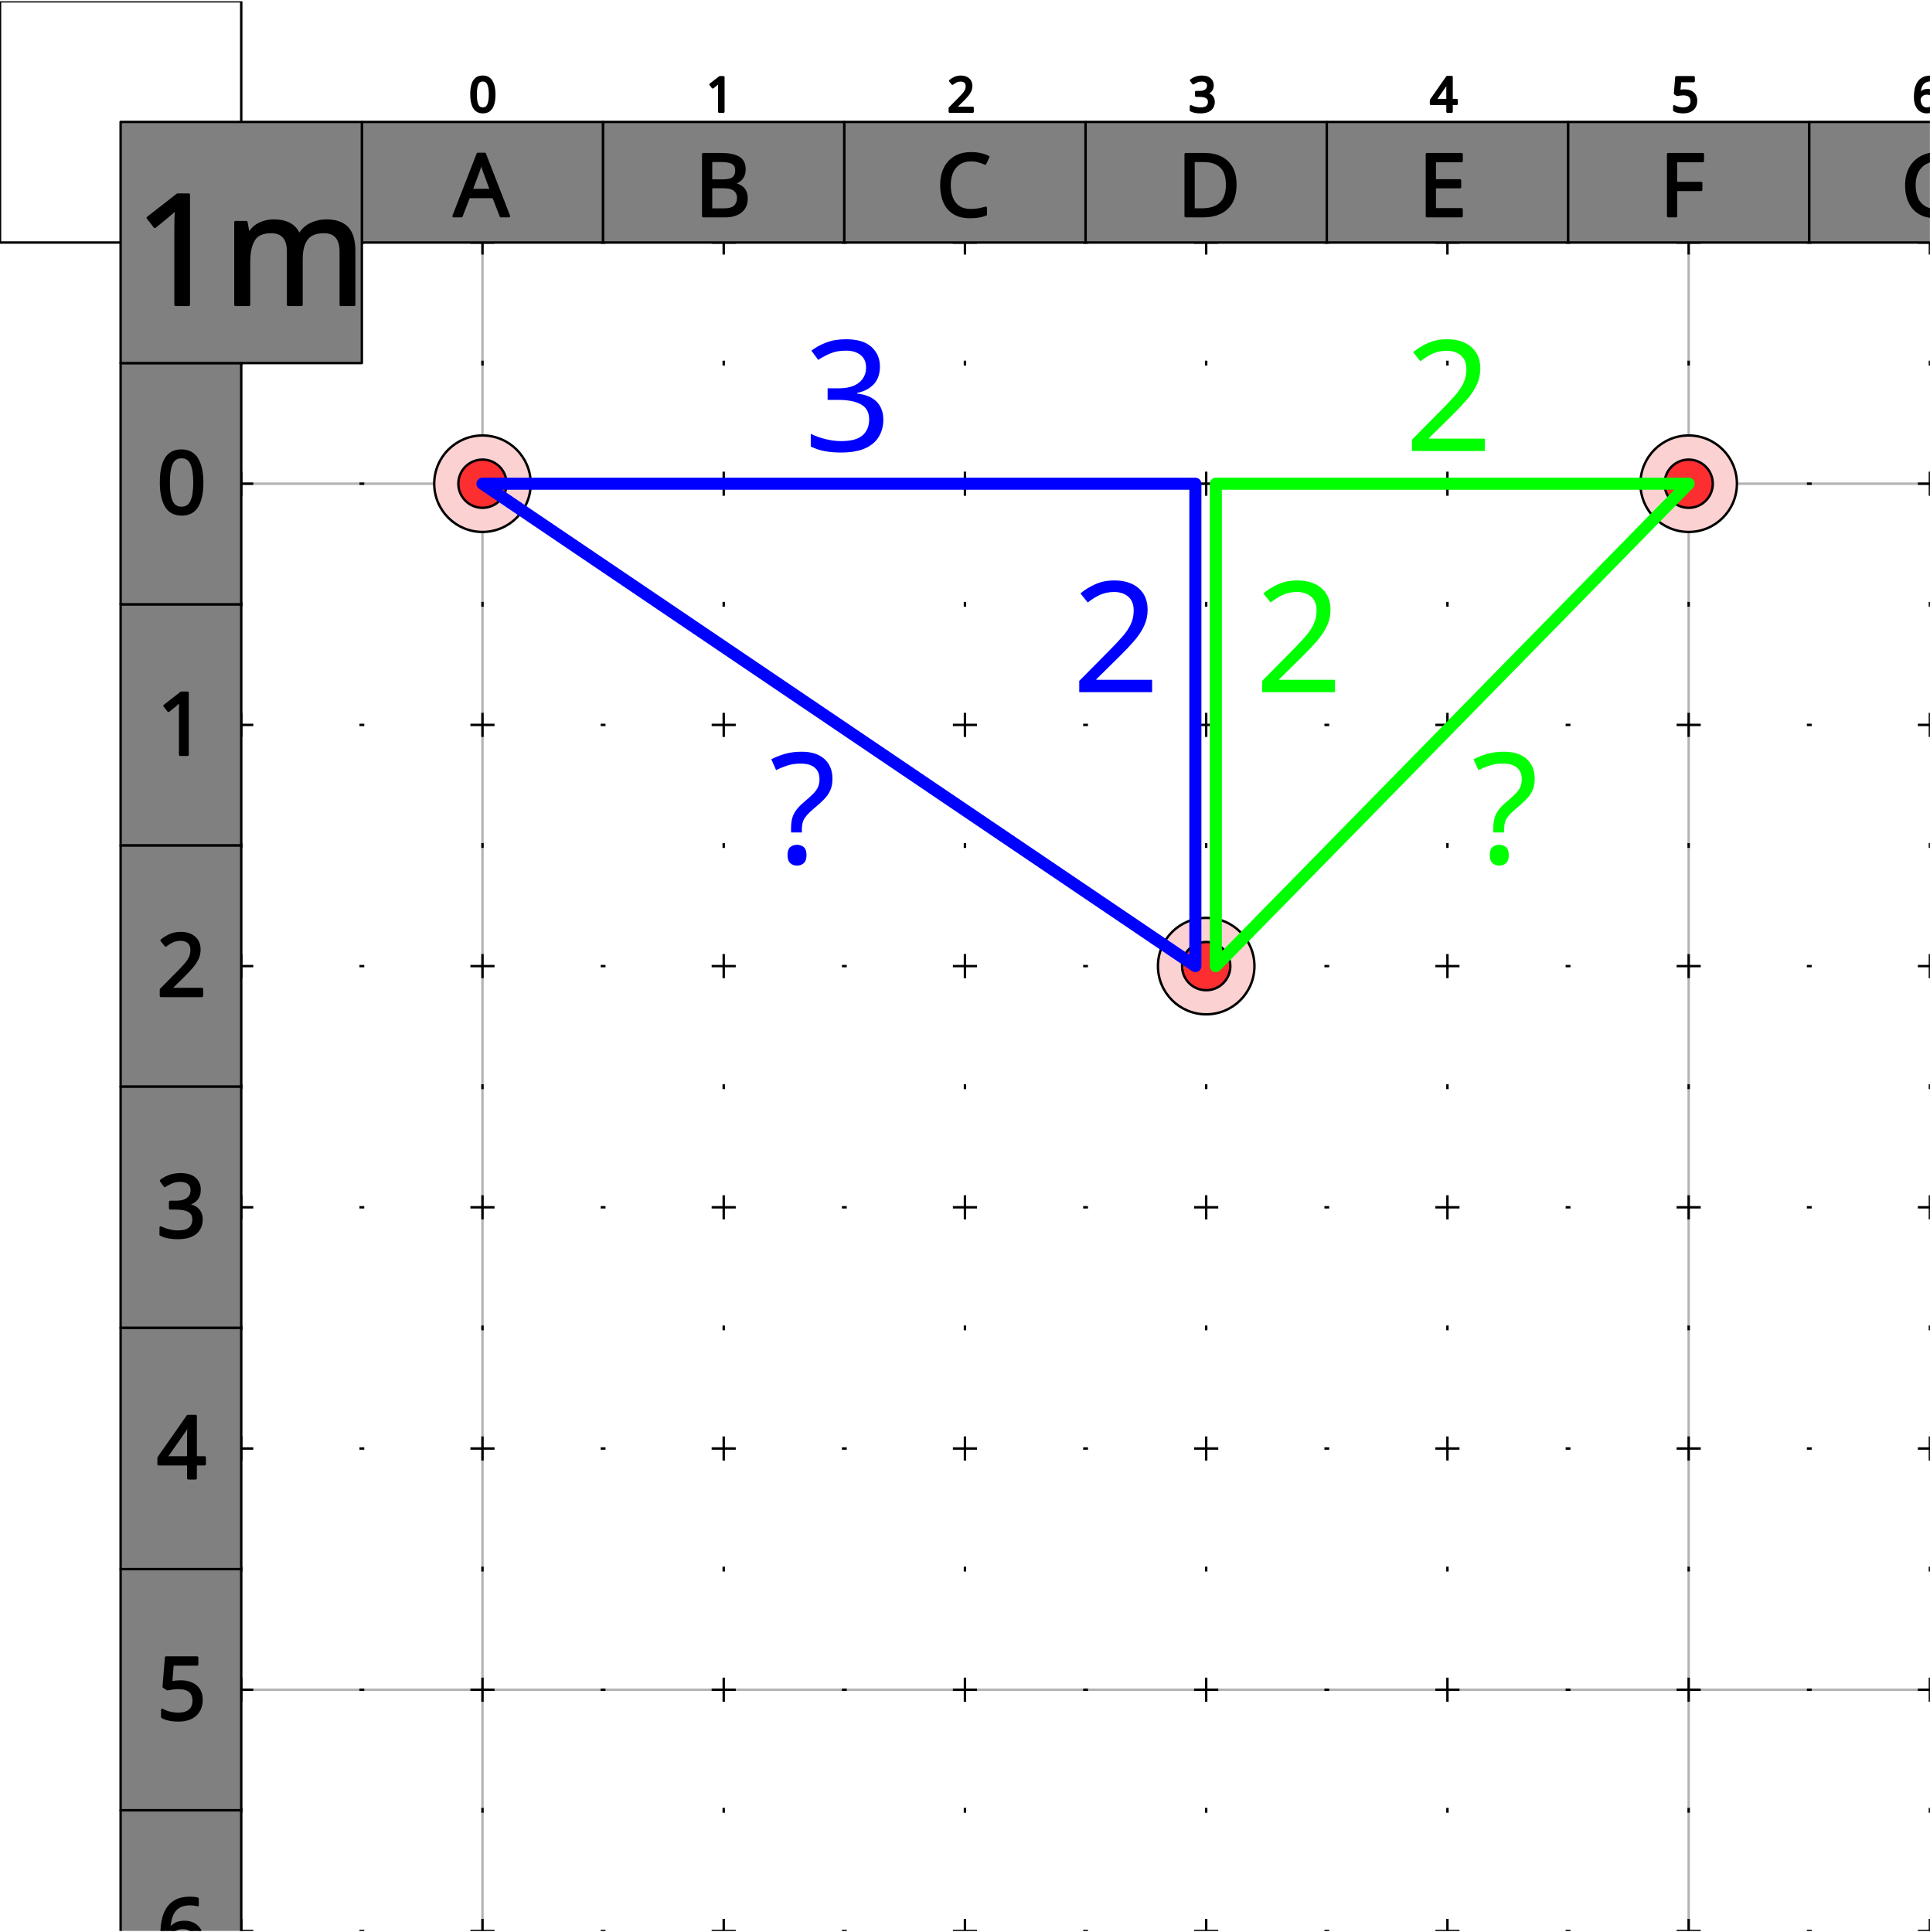
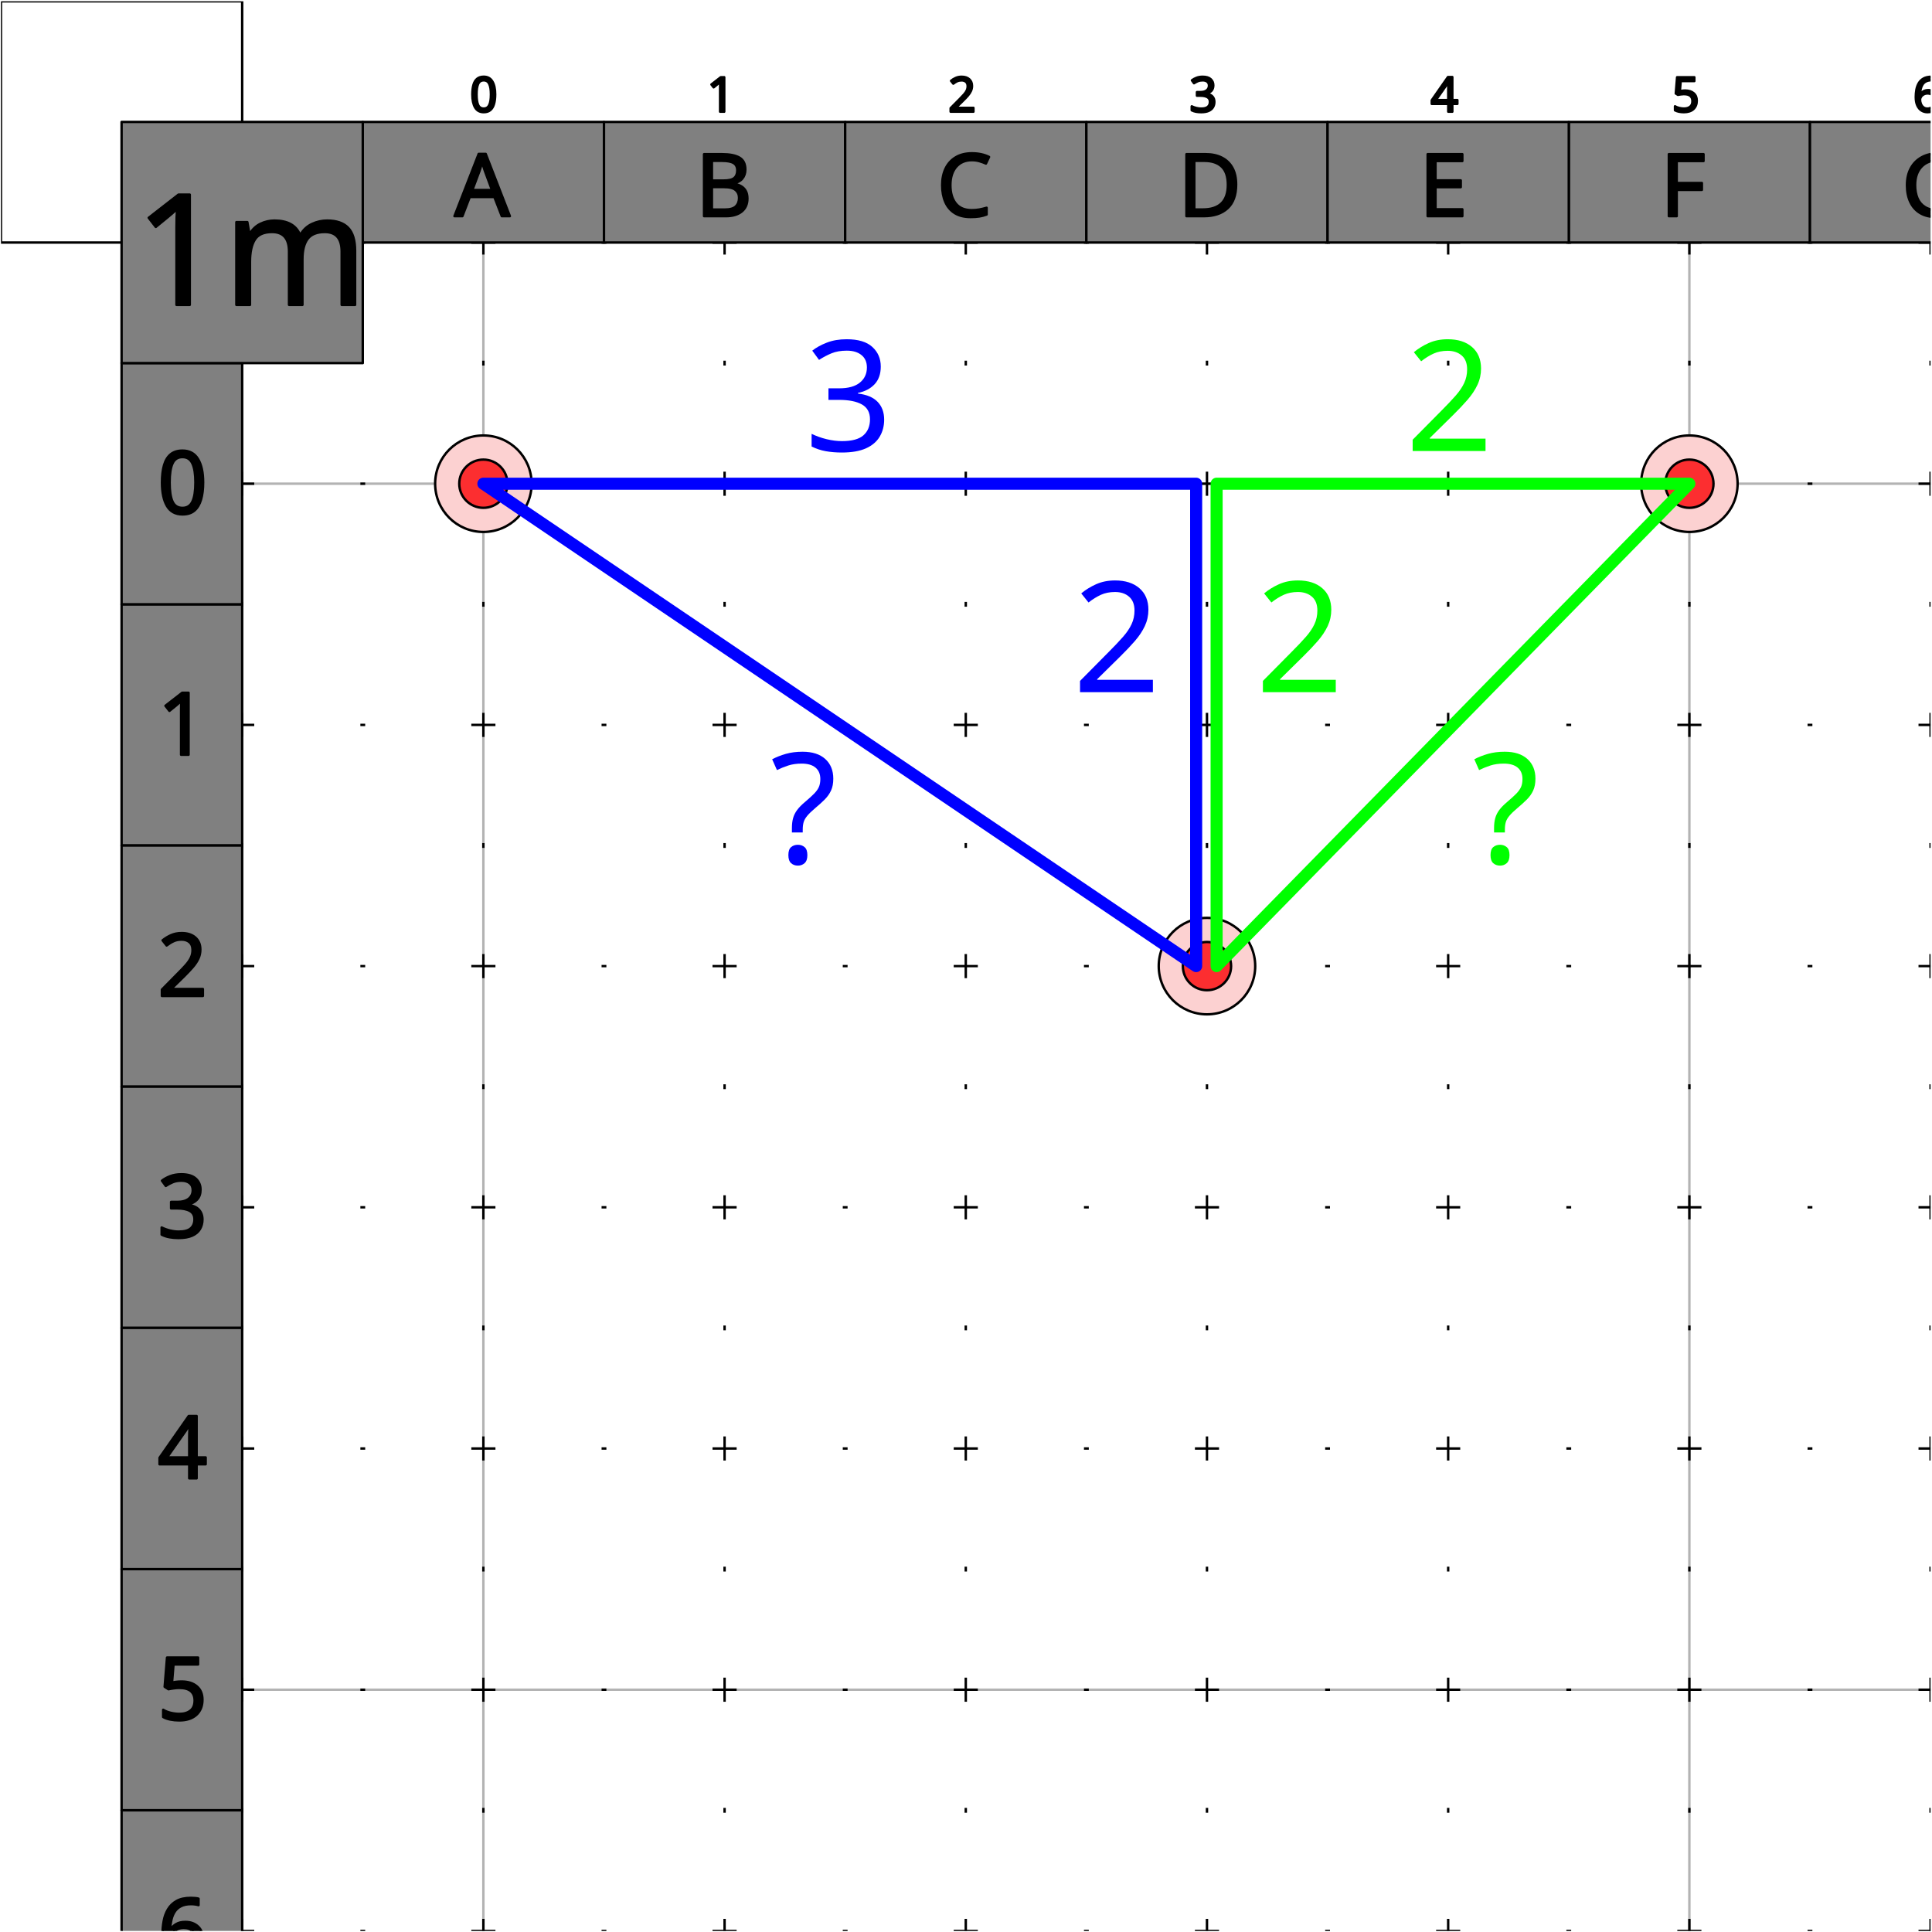
- <svg xmlns="http://www.w3.org/2000/svg" width="100%" height="100%" viewBox="0 0 800 801" version="1.1" xml:space="preserve" style="fill-rule:evenodd;clip-rule:evenodd;stroke-linejoin:round;stroke-miterlimit:1;">
+ <svg xmlns="http://www.w3.org/2000/svg" width="100%" height="100%" viewBox="0 0 801 801" version="1.1" xml:space="preserve" style="fill-rule:evenodd;clip-rule:evenodd;stroke-linejoin:round;stroke-miterlimit:1;">
  <clipPath id="_clip1">
-     <rect id="grid" x="0" y="0.543" width="800" height="800" />
+     <rect id="grid" x="0.407" y="0.543" width="800" height="800" />
  </clipPath>
  <g clip-path="url(#_clip1)">
    <g id="grid1">
      <g id="bold lines">
-         <path d="M700,100.543l0,2800" style="fill:none;stroke-width:1px;stroke:#000;stroke-opacity:0.298;" />
-         <path d="M100,700.543l2600,0" style="fill:none;stroke-width:1px;stroke:#000;stroke-opacity:0.298;" />
-         <path d="M100,200.543l2600,0" style="fill:none;stroke-width:1px;stroke:#000;stroke-opacity:0.298;" />
-         <path d="M200,2900.54l0,-2800" style="fill:none;stroke-width:1px;stroke:#000;stroke-opacity:0.298;" />
+         <path d="M700.407,100.543l0,2800" style="fill:none;stroke-width:1px;stroke:#000;stroke-opacity:0.298;" />
+         <path d="M100.407,700.543l2600,0" style="fill:none;stroke-width:1px;stroke:#000;stroke-opacity:0.298;" />
+         <path d="M100.407,200.543l2600,0" style="fill:none;stroke-width:1px;stroke:#000;stroke-opacity:0.298;" />
+         <path d="M200.407,2900.54l0,-2800" style="fill:none;stroke-width:1px;stroke:#000;stroke-opacity:0.298;" />
      </g>
      <g id="vertical lines">
-         <path d="M100,100.543l0,2800" style="fill:none;stroke-width:1px;stroke-linejoin:miter;stroke-dasharray:10,44,2,44;stroke-dashoffset:5;stroke:#000;" />
-         <path d="M700,100.543l0,2800" style="fill:none;stroke-width:1px;stroke-linejoin:miter;stroke-dasharray:10,44,2,44;stroke-dashoffset:5;stroke:#000;" />
-         <path d="M300,100.543l0,2800" style="fill:none;stroke-width:1px;stroke-linejoin:miter;stroke-dasharray:10,44,2,44;stroke-dashoffset:5;stroke:#000;" />
-         <path d="M500,100.543l0,2800" style="fill:none;stroke-width:1px;stroke-linejoin:miter;stroke-dasharray:10,44,2,44;stroke-dashoffset:5;stroke:#000;" />
-         <path d="M200,100.543l0,2800" style="fill:none;stroke-width:1px;stroke-linejoin:miter;stroke-dasharray:10,44,2,44;stroke-dashoffset:5;stroke:#000;" />
-         <path d="M800,100.543l0,2800" style="fill:none;stroke-width:1px;stroke-linejoin:miter;stroke-dasharray:10,44,2,44;stroke-dashoffset:5;stroke:#000;" />
-         <path d="M400,100.543l0,2800" style="fill:none;stroke-width:1px;stroke-linejoin:miter;stroke-dasharray:10,44,2,44;stroke-dashoffset:5;stroke:#000;" />
-         <path d="M600,100.543l0,2800" style="fill:none;stroke-width:1px;stroke-linejoin:miter;stroke-dasharray:10,44,2,44;stroke-dashoffset:5;stroke:#000;" />
+         <path d="M100.407,100.543l0,2800" style="fill:none;stroke-width:1px;stroke-linejoin:miter;stroke-dasharray:10,44,2,44;stroke-dashoffset:5;stroke:#000;" />
+         <path d="M700.407,100.543l0,2800" style="fill:none;stroke-width:1px;stroke-linejoin:miter;stroke-dasharray:10,44,2,44;stroke-dashoffset:5;stroke:#000;" />
+         <path d="M300.407,100.543l0,2800" style="fill:none;stroke-width:1px;stroke-linejoin:miter;stroke-dasharray:10,44,2,44;stroke-dashoffset:5;stroke:#000;" />
+         <path d="M500.407,100.543l0,2800" style="fill:none;stroke-width:1px;stroke-linejoin:miter;stroke-dasharray:10,44,2,44;stroke-dashoffset:5;stroke:#000;" />
+         <path d="M200.407,100.543l0,2800" style="fill:none;stroke-width:1px;stroke-linejoin:miter;stroke-dasharray:10,44,2,44;stroke-dashoffset:5;stroke:#000;" />
+         <path d="M800.407,100.543l0,2800" style="fill:none;stroke-width:1px;stroke-linejoin:miter;stroke-dasharray:10,44,2,44;stroke-dashoffset:5;stroke:#000;" />
+         <path d="M400.407,100.543l0,2800" style="fill:none;stroke-width:1px;stroke-linejoin:miter;stroke-dasharray:10,44,2,44;stroke-dashoffset:5;stroke:#000;" />
+         <path d="M600.407,100.543l0,2800" style="fill:none;stroke-width:1px;stroke-linejoin:miter;stroke-dasharray:10,44,2,44;stroke-dashoffset:5;stroke:#000;" />
      </g>
      <g id="horizontal lines">
-         <path d="M100,100.543l2600,0" style="fill:none;stroke-width:1px;stroke-miterlimit:1.414;stroke-dasharray:10,44,2,44;stroke-dashoffset:5;stroke:#000;" />
-         <path d="M100,500.543l2600,0" style="fill:none;stroke-width:1px;stroke-miterlimit:1.414;stroke-dasharray:10,44,2,44;stroke-dashoffset:5;stroke:#000;" />
-         <path d="M2700,200.543l-2600,0" style="fill:none;stroke-width:1px;stroke-miterlimit:1.414;stroke-dasharray:10,44,2,44;stroke-dashoffset:5;stroke:#000;" />
-         <path d="M2700,600.543l-2600,0" style="fill:none;stroke-width:1px;stroke-miterlimit:1.414;stroke-dasharray:10,44,2,44;stroke-dashoffset:5;stroke:#000;" />
-         <path d="M100,300.543l2600,0" style="fill:none;stroke-width:1px;stroke-miterlimit:1.414;stroke-dasharray:10,44,2,44;stroke-dashoffset:5;stroke:#000;" />
-         <path d="M100,700.543l2600,0" style="fill:none;stroke-width:1px;stroke-miterlimit:1.414;stroke-dasharray:10,44,2,44;stroke-dashoffset:5;stroke:#000;" />
-         <path d="M100,400.543l2600,0" style="fill:none;stroke-width:1px;stroke-miterlimit:1.414;stroke-dasharray:10,44,2,44;stroke-dashoffset:5;stroke:#000;" />
-         <path d="M100,800.543l2600,0" style="fill:none;stroke-width:1px;stroke-miterlimit:1.414;stroke-dasharray:10,44,2,44;stroke-dashoffset:5;stroke:#000;" />
+         <path d="M100.407,100.543l2600,0" style="fill:none;stroke-width:1px;stroke-miterlimit:1.414;stroke-dasharray:10,44,2,44;stroke-dashoffset:5;stroke:#000;" />
+         <path d="M100.407,500.543l2600,0" style="fill:none;stroke-width:1px;stroke-miterlimit:1.414;stroke-dasharray:10,44,2,44;stroke-dashoffset:5;stroke:#000;" />
+         <path d="M2700.41,200.543l-2600,0" style="fill:none;stroke-width:1px;stroke-miterlimit:1.414;stroke-dasharray:10,44,2,44;stroke-dashoffset:5;stroke:#000;" />
+         <path d="M2700.41,600.543l-2600,0" style="fill:none;stroke-width:1px;stroke-miterlimit:1.414;stroke-dasharray:10,44,2,44;stroke-dashoffset:5;stroke:#000;" />
+         <path d="M100.407,300.543l2600,0" style="fill:none;stroke-width:1px;stroke-miterlimit:1.414;stroke-dasharray:10,44,2,44;stroke-dashoffset:5;stroke:#000;" />
+         <path d="M100.407,700.543l2600,0" style="fill:none;stroke-width:1px;stroke-miterlimit:1.414;stroke-dasharray:10,44,2,44;stroke-dashoffset:5;stroke:#000;" />
+         <path d="M100.407,400.543l2600,0" style="fill:none;stroke-width:1px;stroke-miterlimit:1.414;stroke-dasharray:10,44,2,44;stroke-dashoffset:5;stroke:#000;" />
+         <path d="M100.407,800.543l2600,0" style="fill:none;stroke-width:1px;stroke-miterlimit:1.414;stroke-dasharray:10,44,2,44;stroke-dashoffset:5;stroke:#000;" />
      </g>
      <g id="top labels">
-         <rect x="150" y="50.543" width="100" height="50" style="fill:#808080;stroke-width:1px;stroke-miterlimit:1.414;stroke:#000;" />
-         <rect x="650" y="50.543" width="100" height="50" style="fill:#808080;stroke-width:1px;stroke-miterlimit:1.414;stroke:#000;" />
-         <rect x="250" y="50.543" width="100" height="50" style="fill:#808080;stroke-width:1px;stroke-miterlimit:1.414;stroke:#000;" />
-         <rect x="750" y="50.543" width="100" height="50" style="fill:#808080;stroke-width:1px;stroke-miterlimit:1.414;stroke:#000;" />
-         <rect x="350" y="50.543" width="100" height="50" style="fill:#808080;stroke-width:1px;stroke-miterlimit:1.414;stroke:#000;" />
-         <rect x="450" y="50.543" width="100" height="50" style="fill:#808080;stroke-width:1px;stroke-miterlimit:1.414;stroke:#000;" />
-         <rect x="550" y="50.543" width="100" height="50" style="fill:#808080;stroke-width:1px;stroke-miterlimit:1.414;stroke:#000;" />
-         <text x="188.01px" y="89.622px" style="font-family:'ArialMT';font-size:36px;fill:#000;stroke-width:1px;stroke-miterlimit:1.414;stroke:#000;">A</text>
-         <text x="688.01px" y="89.622px" style="font-family:'ArialMT';font-size:36px;fill:#000;stroke-width:1px;stroke-miterlimit:1.414;stroke:#000;">F</text>
-         <text x="288.01px" y="89.622px" style="font-family:'ArialMT';font-size:36px;fill:#000;stroke-width:1px;stroke-miterlimit:1.414;stroke:#000;">B</text>
-         <text x="788.01px" y="89.622px" style="font-family:'ArialMT';font-size:36px;fill:#000;stroke-width:1px;stroke-miterlimit:1.414;stroke:#000;">G</text>
-         <text x="388.01px" y="89.622px" style="font-family:'ArialMT';font-size:36px;fill:#000;stroke-width:1px;stroke-miterlimit:1.414;stroke:#000;">C</text>
-         <text x="488.01px" y="89.622px" style="font-family:'ArialMT';font-size:36px;fill:#000;stroke-width:1px;stroke-miterlimit:1.414;stroke:#000;">D</text>
-         <text x="588.01px" y="89.622px" style="font-family:'ArialMT';font-size:36px;fill:#000;stroke-width:1px;stroke-miterlimit:1.414;stroke:#000;">E</text>
+         <rect x="150.407" y="50.543" width="100" height="50" style="fill:#808080;stroke-width:1px;stroke-miterlimit:1.414;stroke:#000;" />
+         <rect x="650.407" y="50.543" width="100" height="50" style="fill:#808080;stroke-width:1px;stroke-miterlimit:1.414;stroke:#000;" />
+         <rect x="250.407" y="50.543" width="100" height="50" style="fill:#808080;stroke-width:1px;stroke-miterlimit:1.414;stroke:#000;" />
+         <rect x="750.407" y="50.543" width="100" height="50" style="fill:#808080;stroke-width:1px;stroke-miterlimit:1.414;stroke:#000;" />
+         <rect x="350.407" y="50.543" width="100" height="50" style="fill:#808080;stroke-width:1px;stroke-miterlimit:1.414;stroke:#000;" />
+         <rect x="450.407" y="50.543" width="100" height="50" style="fill:#808080;stroke-width:1px;stroke-miterlimit:1.414;stroke:#000;" />
+         <rect x="550.407" y="50.543" width="100" height="50" style="fill:#808080;stroke-width:1px;stroke-miterlimit:1.414;stroke:#000;" />
+         <text x="188.417px" y="89.622px" style="font-family:'ArialMT';font-size:36px;fill:#000;stroke-width:1px;stroke-miterlimit:1.414;stroke:#000;">A</text>
+         <text x="688.417px" y="89.622px" style="font-family:'ArialMT';font-size:36px;fill:#000;stroke-width:1px;stroke-miterlimit:1.414;stroke:#000;">F</text>
+         <text x="288.417px" y="89.622px" style="font-family:'ArialMT';font-size:36px;fill:#000;stroke-width:1px;stroke-miterlimit:1.414;stroke:#000;">B</text>
+         <text x="788.417px" y="89.622px" style="font-family:'ArialMT';font-size:36px;fill:#000;stroke-width:1px;stroke-miterlimit:1.414;stroke:#000;">G</text>
+         <text x="388.417px" y="89.622px" style="font-family:'ArialMT';font-size:36px;fill:#000;stroke-width:1px;stroke-miterlimit:1.414;stroke:#000;">C</text>
+         <text x="488.417px" y="89.622px" style="font-family:'ArialMT';font-size:36px;fill:#000;stroke-width:1px;stroke-miterlimit:1.414;stroke:#000;">D</text>
+         <text x="588.417px" y="89.622px" style="font-family:'ArialMT';font-size:36px;fill:#000;stroke-width:1px;stroke-miterlimit:1.414;stroke:#000;">E</text>
      </g>
      <g id="top numbers">
-         <text x="292.769px" y="46.305px" style="font-family:'ArialMT';font-size:20px;fill:#000;stroke-width:1px;stroke-miterlimit:1.414;stroke:#000;">1</text>
-         <text x="194.438px" y="46.305px" style="font-family:'ArialMT';font-size:20px;fill:#000;stroke-width:1px;stroke-miterlimit:1.414;stroke:#000;">0</text>
-         <text x="792.769px" y="46.305px" style="font-family:'ArialMT';font-size:20px;fill:#000;stroke-width:1px;stroke-miterlimit:1.414;stroke:#000;">6</text>
-         <text x="392.769px" y="46.305px" style="font-family:'ArialMT';font-size:20px;fill:#000;stroke-width:1px;stroke-miterlimit:1.414;stroke:#000;">2</text>
-         <text x="492.769px" y="46.305px" style="font-family:'ArialMT';font-size:20px;fill:#000;stroke-width:1px;stroke-miterlimit:1.414;stroke:#000;">3</text>
-         <text x="592.769px" y="46.305px" style="font-family:'ArialMT';font-size:20px;fill:#000;stroke-width:1px;stroke-miterlimit:1.414;stroke:#000;">4</text>
-         <text x="692.769px" y="46.305px" style="font-family:'ArialMT';font-size:20px;fill:#000;stroke-width:1px;stroke-miterlimit:1.414;stroke:#000;">5</text>
+         <text x="293.176px" y="46.305px" style="font-family:'ArialMT';font-size:20px;fill:#000;stroke-width:1px;stroke-miterlimit:1.414;stroke:#000;">1</text>
+         <text x="194.846px" y="46.305px" style="font-family:'ArialMT';font-size:20px;fill:#000;stroke-width:1px;stroke-miterlimit:1.414;stroke:#000;">0</text>
+         <text x="793.176px" y="46.305px" style="font-family:'ArialMT';font-size:20px;fill:#000;stroke-width:1px;stroke-miterlimit:1.414;stroke:#000;">6</text>
+         <text x="393.176px" y="46.305px" style="font-family:'ArialMT';font-size:20px;fill:#000;stroke-width:1px;stroke-miterlimit:1.414;stroke:#000;">2</text>
+         <text x="493.176px" y="46.305px" style="font-family:'ArialMT';font-size:20px;fill:#000;stroke-width:1px;stroke-miterlimit:1.414;stroke:#000;">3</text>
+         <text x="593.176px" y="46.305px" style="font-family:'ArialMT';font-size:20px;fill:#000;stroke-width:1px;stroke-miterlimit:1.414;stroke:#000;">4</text>
+         <text x="693.176px" y="46.305px" style="font-family:'ArialMT';font-size:20px;fill:#000;stroke-width:1px;stroke-miterlimit:1.414;stroke:#000;">5</text>
      </g>
      <g id="side labels">
-         <rect x="50" y="250.543" width="50" height="100" style="fill:#808080;stroke-width:1px;stroke-miterlimit:1.414;stroke:#000;" />
-         <rect x="50" y="150.543" width="50" height="100" style="fill:#808080;stroke-width:1px;stroke-miterlimit:1.414;stroke:#000;" />
-         <rect x="50" y="650.543" width="50" height="100" style="fill:#808080;stroke-width:1px;stroke-miterlimit:1.414;stroke:#000;" />
-         <rect x="50" y="350.543" width="50" height="100" style="fill:#808080;stroke-width:1px;stroke-miterlimit:1.414;stroke:#000;" />
-         <rect x="50" y="750.543" width="50" height="100" style="fill:#808080;stroke-width:1px;stroke-miterlimit:1.414;stroke:#000;" />
-         <rect x="50" y="450.543" width="50" height="100" style="fill:#808080;stroke-width:1px;stroke-miterlimit:1.414;stroke:#000;" />
-         <rect x="50" y="550.543" width="50" height="100" style="fill:#808080;stroke-width:1px;stroke-miterlimit:1.414;stroke:#000;" />
-         <text x="64.985px" y="312.914px" style="font-family:'ArialMT';font-size:36px;fill:#000;stroke-width:1px;stroke-miterlimit:1.414;stroke:#000;">1</text>
-         <text x="64.985px" y="212.914px" style="font-family:'ArialMT';font-size:36px;fill:#000;stroke-width:1px;stroke-miterlimit:1.414;stroke:#000;">0</text>
-         <text x="64.985px" y="712.914px" style="font-family:'ArialMT';font-size:36px;fill:#000;stroke-width:1px;stroke-miterlimit:1.414;stroke:#000;">5</text>
-         <text x="64.985px" y="412.914px" style="font-family:'ArialMT';font-size:36px;fill:#000;stroke-width:1px;stroke-miterlimit:1.414;stroke:#000;">2</text>
-         <text x="64.985px" y="812.914px" style="font-family:'ArialMT';font-size:36px;fill:#000;stroke-width:1px;stroke-miterlimit:1.414;stroke:#000;">6</text>
-         <text x="64.985px" y="512.914px" style="font-family:'ArialMT';font-size:36px;fill:#000;stroke-width:1px;stroke-miterlimit:1.414;stroke:#000;">3</text>
-         <text x="64.985px" y="612.914px" style="font-family:'ArialMT';font-size:36px;fill:#000;stroke-width:1px;stroke-miterlimit:1.414;stroke:#000;">4</text>
+         <rect x="50.407" y="250.543" width="50" height="100" style="fill:#808080;stroke-width:1px;stroke-miterlimit:1.414;stroke:#000;" />
+         <rect x="50.407" y="150.543" width="50" height="100" style="fill:#808080;stroke-width:1px;stroke-miterlimit:1.414;stroke:#000;" />
+         <rect x="50.407" y="650.543" width="50" height="100" style="fill:#808080;stroke-width:1px;stroke-miterlimit:1.414;stroke:#000;" />
+         <rect x="50.407" y="350.543" width="50" height="100" style="fill:#808080;stroke-width:1px;stroke-miterlimit:1.414;stroke:#000;" />
+         <rect x="50.407" y="750.543" width="50" height="100" style="fill:#808080;stroke-width:1px;stroke-miterlimit:1.414;stroke:#000;" />
+         <rect x="50.407" y="450.543" width="50" height="100" style="fill:#808080;stroke-width:1px;stroke-miterlimit:1.414;stroke:#000;" />
+         <rect x="50.407" y="550.543" width="50" height="100" style="fill:#808080;stroke-width:1px;stroke-miterlimit:1.414;stroke:#000;" />
+         <text x="65.392px" y="312.914px" style="font-family:'ArialMT';font-size:36px;fill:#000;stroke-width:1px;stroke-miterlimit:1.414;stroke:#000;">1</text>
+         <text x="65.392px" y="212.914px" style="font-family:'ArialMT';font-size:36px;fill:#000;stroke-width:1px;stroke-miterlimit:1.414;stroke:#000;">0</text>
+         <text x="65.392px" y="712.914px" style="font-family:'ArialMT';font-size:36px;fill:#000;stroke-width:1px;stroke-miterlimit:1.414;stroke:#000;">5</text>
+         <text x="65.392px" y="412.914px" style="font-family:'ArialMT';font-size:36px;fill:#000;stroke-width:1px;stroke-miterlimit:1.414;stroke:#000;">2</text>
+         <text x="65.392px" y="812.914px" style="font-family:'ArialMT';font-size:36px;fill:#000;stroke-width:1px;stroke-miterlimit:1.414;stroke:#000;">6</text>
+         <text x="65.392px" y="512.914px" style="font-family:'ArialMT';font-size:36px;fill:#000;stroke-width:1px;stroke-miterlimit:1.414;stroke:#000;">3</text>
+         <text x="65.392px" y="612.914px" style="font-family:'ArialMT';font-size:36px;fill:#000;stroke-width:1px;stroke-miterlimit:1.414;stroke:#000;">4</text>
      </g>
-       <rect x="0" y="0.543" width="100" height="100" style="fill:none;stroke-width:1px;stroke:#000;" />
-       <rect x="50" y="50.543" width="100" height="100" style="fill:#808080;stroke-width:1px;stroke-miterlimit:1.414;stroke:#000;" />
-       <text x="55.547px" y="126.387px" style="font-family:'ArialMT';font-size:64px;fill:#000;stroke-width:1px;stroke-miterlimit:1.414;stroke:#000;">1m</text>
+       <rect x="0.407" y="0.543" width="100" height="100" style="fill:none;stroke-width:1px;stroke:#000;" />
+       <rect x="50.407" y="50.543" width="100" height="100" style="fill:#808080;stroke-width:1px;stroke-miterlimit:1.414;stroke:#000;" />
+       <text x="55.954px" y="126.387px" style="font-family:'ArialMT';font-size:64px;fill:#000;stroke-width:1px;stroke-miterlimit:1.414;stroke:#000;">1m</text>
    </g>
    <g>
-       <circle cx="500" cy="400.543" r="20" style="fill:#fcd1d1;stroke-width:1px;stroke-miterlimit:1.414;stroke:#000;" />
-       <circle cx="500" cy="400.543" r="10" style="fill:#fc2e30;stroke-width:1px;stroke-miterlimit:1.414;stroke:#000;" />
+       <circle cx="500.407" cy="400.543" r="20" style="fill:#fcd1d1;stroke-width:1px;stroke-miterlimit:1.414;stroke:#000;" />
+       <circle cx="500.407" cy="400.543" r="10" style="fill:#fc2e30;stroke-width:1px;stroke-miterlimit:1.414;stroke:#000;" />
    </g>
    <g>
-       <circle cx="200" cy="200.543" r="20" style="fill:#fcd1d1;stroke-width:1px;stroke-miterlimit:1.414;stroke:#000;" />
-       <circle cx="200" cy="200.543" r="10" style="fill:#fc2e30;stroke-width:1px;stroke-miterlimit:1.414;stroke:#000;" />
+       <circle cx="200.407" cy="200.543" r="20" style="fill:#fcd1d1;stroke-width:1px;stroke-miterlimit:1.414;stroke:#000;" />
+       <circle cx="200.407" cy="200.543" r="10" style="fill:#fc2e30;stroke-width:1px;stroke-miterlimit:1.414;stroke:#000;" />
    </g>
    <g>
-       <circle cx="700" cy="200.543" r="20" style="fill:#fcd1d1;stroke-width:1px;stroke-miterlimit:1.414;stroke:#000;" />
-       <circle cx="700" cy="200.543" r="10" style="fill:#fc2e30;stroke-width:1px;stroke-miterlimit:1.414;stroke:#000;" />
+       <circle cx="700.407" cy="200.543" r="20" style="fill:#fcd1d1;stroke-width:1px;stroke-miterlimit:1.414;stroke:#000;" />
+       <circle cx="700.407" cy="200.543" r="10" style="fill:#fc2e30;stroke-width:1px;stroke-miterlimit:1.414;stroke:#000;" />
    </g>
-     <path d="M200,200.543l295.513,0l0,200l-295.513,-200Z" style="fill:none;stroke-width:5px;stroke-miterlimit:1.414;stroke:#00f;" />
-     <path d="M700,200.543l-196.003,0l0,200l196.003,-200Z" style="fill:none;stroke-width:5px;stroke-miterlimit:1.414;stroke:#0f0;" />
+     <path d="M200.407,200.543l295.513,0l0,200l-295.513,-200Z" style="fill:none;stroke-width:5px;stroke-miterlimit:1.414;stroke:#00f;" />
+     <path d="M700.407,200.543l-196.003,0l0,200l196.003,-200Z" style="fill:none;stroke-width:5px;stroke-miterlimit:1.414;stroke:#0f0;" />
    <g id="Layer14">
-       <text x="333.21px" y="186.98px" style="font-family:'ArialMT';font-size:64px;fill:#00f;">3</text>
-       <text x="444.295px" y="286.98px" style="font-family:'ArialMT';font-size:64px;fill:#00f;">2</text>
-       <text x="318.966px" y="357.989px" style="font-family:'ArialMT';font-size:64px;fill:#00f;">?</text>
-       <text x="520.111px" y="286.98px" style="font-family:'ArialMT';font-size:64px;fill:#0f0;">2</text>
-       <text x="610.07px" y="357.989px" style="font-family:'ArialMT';font-size:64px;fill:#0f0;">?</text>
-       <text x="582.203px" y="186.98px" style="font-family:'ArialMT';font-size:64px;fill:#0f0;">2</text>
+       <text x="333.617px" y="186.98px" style="font-family:'ArialMT';font-size:64px;fill:#00f;">3</text>
+       <text x="444.702px" y="286.98px" style="font-family:'ArialMT';font-size:64px;fill:#00f;">2</text>
+       <text x="319.373px" y="357.989px" style="font-family:'ArialMT';font-size:64px;fill:#00f;">?</text>
+       <text x="520.518px" y="286.98px" style="font-family:'ArialMT';font-size:64px;fill:#0f0;">2</text>
+       <text x="610.477px" y="357.989px" style="font-family:'ArialMT';font-size:64px;fill:#0f0;">?</text>
+       <text x="582.61px" y="186.98px" style="font-family:'ArialMT';font-size:64px;fill:#0f0;">2</text>
    </g>
  </g>
</svg>
